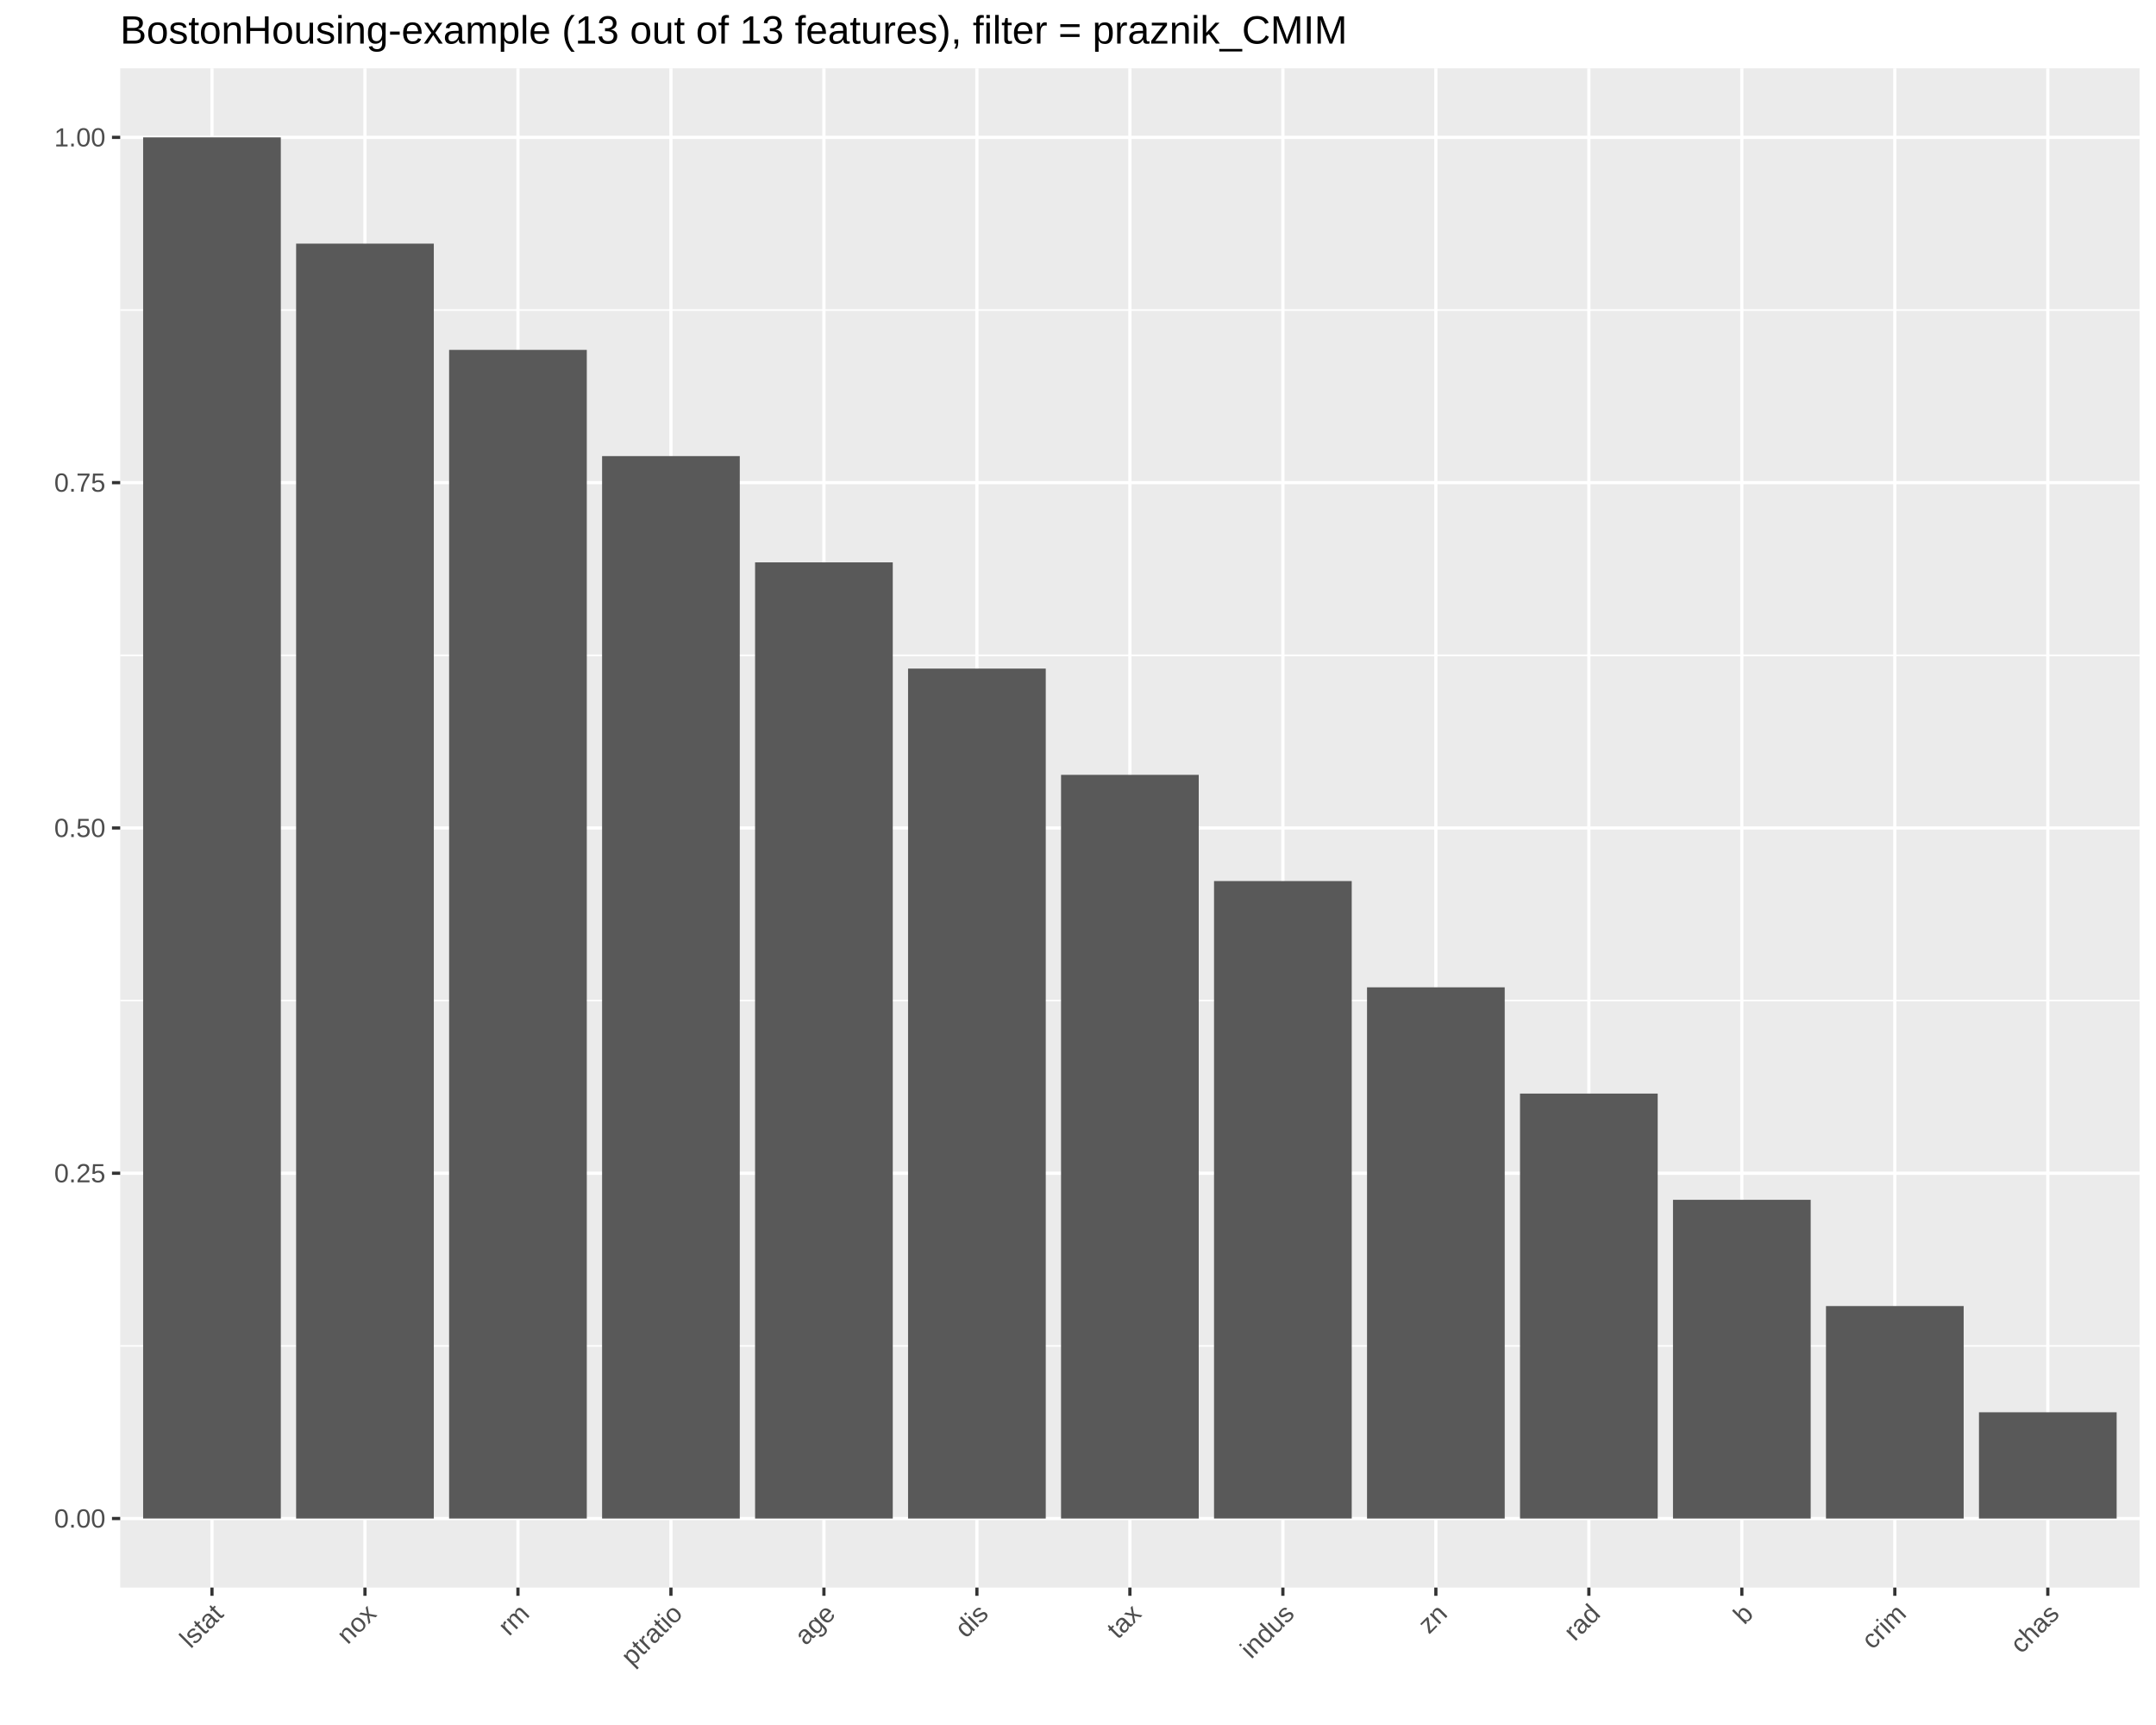
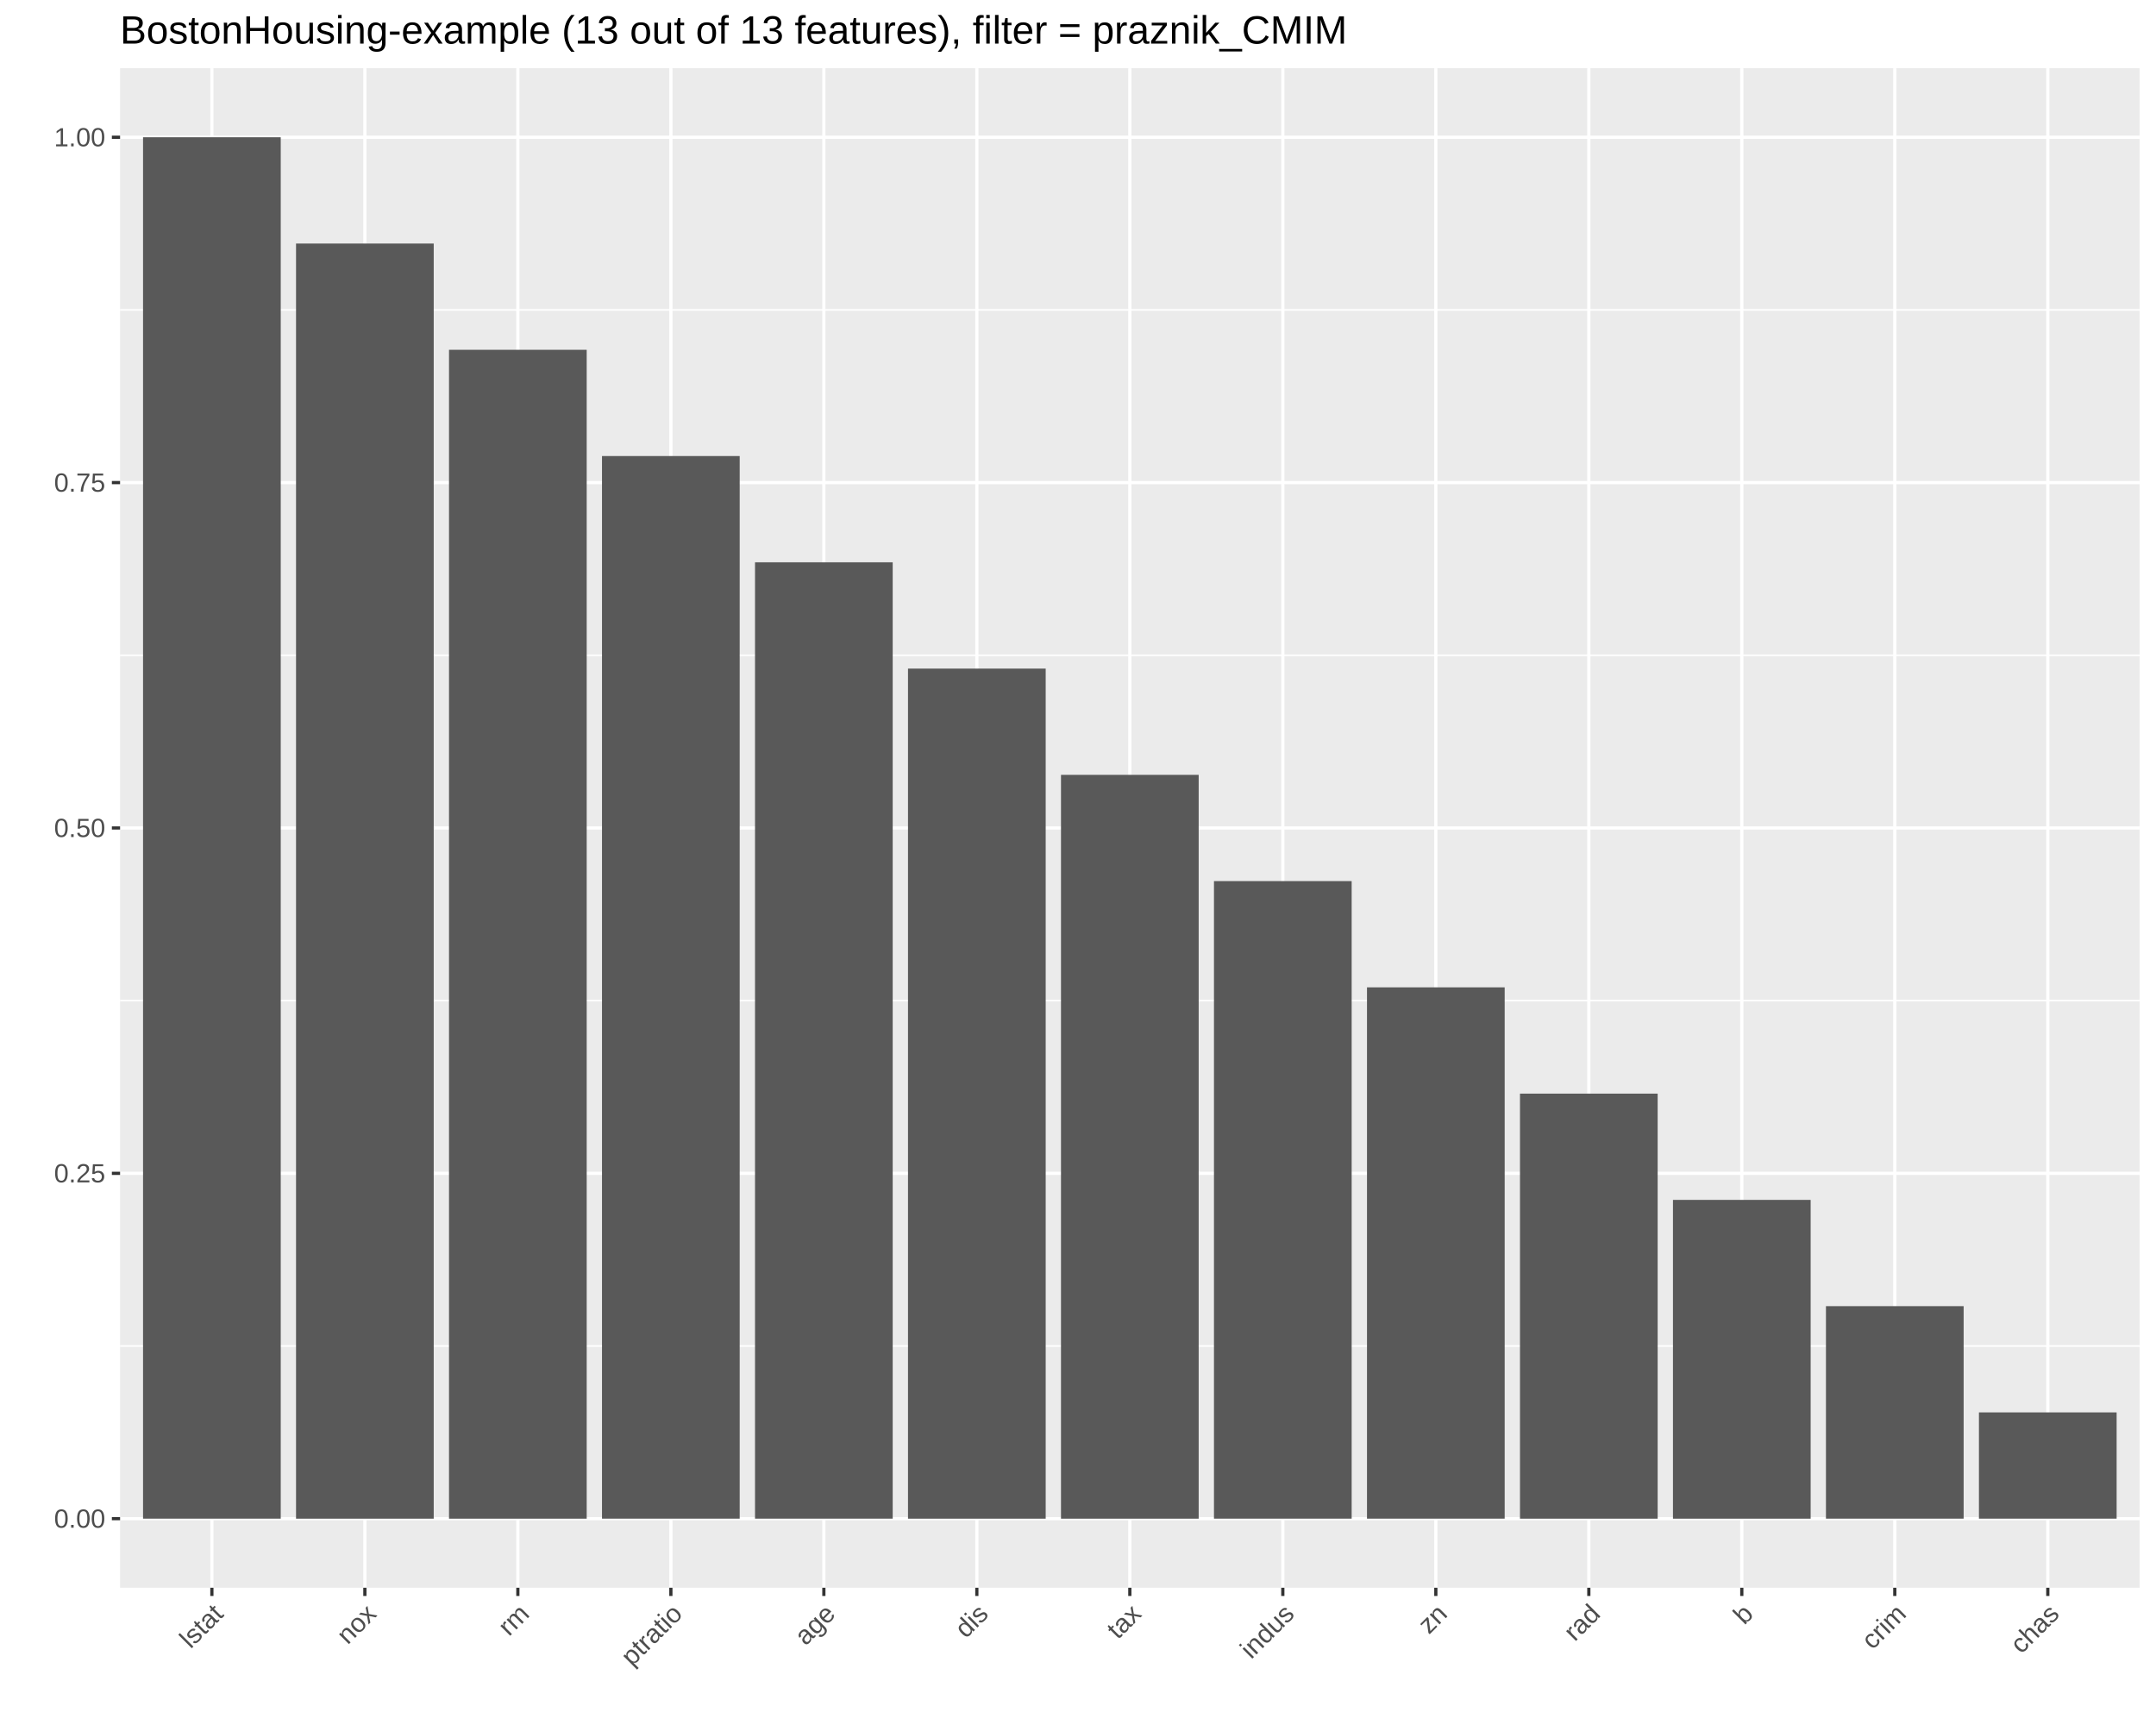
<svg xmlns="http://www.w3.org/2000/svg" viewBox="0 0 720.00 576.00">
  <defs>
    <style type="text/css">
    line, polyline, polygon, path, rect, circle {
      fill: none;
      stroke: #000000;
      stroke-linecap: round;
      stroke-linejoin: round;
      stroke-miterlimit: 10.00;
    }
  </style>
  </defs>
  <rect width="100%" height="100%" style="stroke: none; fill: #FFFFFF;" />
  <rect x="0.00" y="0.00" width="720.00" height="576.00" style="stroke-width: 1.07; stroke: #FFFFFF; fill: #FFFFFF;" />
  <defs>
-     <clipPath id="cpNDAuMTR8NzE0LjUyfDUzMC4xMnwyMi44MQ==">
-       <rect x="40.14" y="22.81" width="674.38" height="507.30" />
+     <clipPath id="cpNDAuMTB8NzE0LjUyfDUzMC4xN3wyMi43Nw==">
+       <rect x="40.10" y="22.77" width="674.42" height="507.40" />
    </clipPath>
  </defs>
-   <rect x="40.14" y="22.81" width="674.38" height="507.30" style="stroke-width: 1.07; stroke: none; fill: #EBEBEB;" clip-path="url(#cpNDAuMTR8NzE0LjUyfDUzMC4xMnwyMi44MQ==)" />
-   <polyline points="40.14,449.41 714.52,449.41 " style="stroke-width: 0.53; stroke: #FFFFFF; stroke-linecap: butt;" clip-path="url(#cpNDAuMTR8NzE0LjUyfDUzMC4xMnwyMi44MQ==)" />
-   <polyline points="40.14,334.11 714.52,334.11 " style="stroke-width: 0.53; stroke: #FFFFFF; stroke-linecap: butt;" clip-path="url(#cpNDAuMTR8NzE0LjUyfDUzMC4xMnwyMi44MQ==)" />
-   <polyline points="40.14,218.82 714.52,218.82 " style="stroke-width: 0.53; stroke: #FFFFFF; stroke-linecap: butt;" clip-path="url(#cpNDAuMTR8NzE0LjUyfDUzMC4xMnwyMi44MQ==)" />
-   <polyline points="40.14,103.52 714.52,103.52 " style="stroke-width: 0.53; stroke: #FFFFFF; stroke-linecap: butt;" clip-path="url(#cpNDAuMTR8NzE0LjUyfDUzMC4xMnwyMi44MQ==)" />
-   <polyline points="40.14,507.06 714.52,507.06 " style="stroke-width: 1.07; stroke: #FFFFFF; stroke-linecap: butt;" clip-path="url(#cpNDAuMTR8NzE0LjUyfDUzMC4xMnwyMi44MQ==)" />
-   <polyline points="40.14,391.76 714.52,391.76 " style="stroke-width: 1.07; stroke: #FFFFFF; stroke-linecap: butt;" clip-path="url(#cpNDAuMTR8NzE0LjUyfDUzMC4xMnwyMi44MQ==)" />
-   <polyline points="40.14,276.47 714.52,276.47 " style="stroke-width: 1.07; stroke: #FFFFFF; stroke-linecap: butt;" clip-path="url(#cpNDAuMTR8NzE0LjUyfDUzMC4xMnwyMi44MQ==)" />
-   <polyline points="40.14,161.17 714.52,161.17 " style="stroke-width: 1.07; stroke: #FFFFFF; stroke-linecap: butt;" clip-path="url(#cpNDAuMTR8NzE0LjUyfDUzMC4xMnwyMi44MQ==)" />
-   <polyline points="40.14,45.87 714.52,45.87 " style="stroke-width: 1.07; stroke: #FFFFFF; stroke-linecap: butt;" clip-path="url(#cpNDAuMTR8NzE0LjUyfDUzMC4xMnwyMi44MQ==)" />
-   <polyline points="70.79,530.12 70.79,22.81 " style="stroke-width: 1.07; stroke: #FFFFFF; stroke-linecap: butt;" clip-path="url(#cpNDAuMTR8NzE0LjUyfDUzMC4xMnwyMi44MQ==)" />
-   <polyline points="121.88,530.12 121.88,22.81 " style="stroke-width: 1.07; stroke: #FFFFFF; stroke-linecap: butt;" clip-path="url(#cpNDAuMTR8NzE0LjUyfDUzMC4xMnwyMi44MQ==)" />
-   <polyline points="172.97,530.12 172.97,22.81 " style="stroke-width: 1.07; stroke: #FFFFFF; stroke-linecap: butt;" clip-path="url(#cpNDAuMTR8NzE0LjUyfDUzMC4xMnwyMi44MQ==)" />
-   <polyline points="224.06,530.12 224.06,22.81 " style="stroke-width: 1.07; stroke: #FFFFFF; stroke-linecap: butt;" clip-path="url(#cpNDAuMTR8NzE0LjUyfDUzMC4xMnwyMi44MQ==)" />
-   <polyline points="275.15,530.12 275.15,22.81 " style="stroke-width: 1.07; stroke: #FFFFFF; stroke-linecap: butt;" clip-path="url(#cpNDAuMTR8NzE0LjUyfDUzMC4xMnwyMi44MQ==)" />
-   <polyline points="326.24,530.12 326.24,22.81 " style="stroke-width: 1.07; stroke: #FFFFFF; stroke-linecap: butt;" clip-path="url(#cpNDAuMTR8NzE0LjUyfDUzMC4xMnwyMi44MQ==)" />
-   <polyline points="377.33,530.12 377.33,22.81 " style="stroke-width: 1.07; stroke: #FFFFFF; stroke-linecap: butt;" clip-path="url(#cpNDAuMTR8NzE0LjUyfDUzMC4xMnwyMi44MQ==)" />
-   <polyline points="428.42,530.12 428.42,22.81 " style="stroke-width: 1.07; stroke: #FFFFFF; stroke-linecap: butt;" clip-path="url(#cpNDAuMTR8NzE0LjUyfDUzMC4xMnwyMi44MQ==)" />
-   <polyline points="479.51,530.12 479.51,22.81 " style="stroke-width: 1.07; stroke: #FFFFFF; stroke-linecap: butt;" clip-path="url(#cpNDAuMTR8NzE0LjUyfDUzMC4xMnwyMi44MQ==)" />
-   <polyline points="530.60,530.12 530.60,22.81 " style="stroke-width: 1.07; stroke: #FFFFFF; stroke-linecap: butt;" clip-path="url(#cpNDAuMTR8NzE0LjUyfDUzMC4xMnwyMi44MQ==)" />
-   <polyline points="581.69,530.12 581.69,22.81 " style="stroke-width: 1.07; stroke: #FFFFFF; stroke-linecap: butt;" clip-path="url(#cpNDAuMTR8NzE0LjUyfDUzMC4xMnwyMi44MQ==)" />
-   <polyline points="632.78,530.12 632.78,22.81 " style="stroke-width: 1.07; stroke: #FFFFFF; stroke-linecap: butt;" clip-path="url(#cpNDAuMTR8NzE0LjUyfDUzMC4xMnwyMi44MQ==)" />
-   <polyline points="683.87,530.12 683.87,22.81 " style="stroke-width: 1.07; stroke: #FFFFFF; stroke-linecap: butt;" clip-path="url(#cpNDAuMTR8NzE0LjUyfDUzMC4xMnwyMi44MQ==)" />
-   <rect x="47.80" y="45.87" width="45.98" height="461.18" style="stroke-width: 1.07; stroke: none; stroke-linecap: square; stroke-linejoin: miter; fill: #595959;" clip-path="url(#cpNDAuMTR8NzE0LjUyfDUzMC4xMnwyMi44MQ==)" />
-   <rect x="98.89" y="81.35" width="45.98" height="425.71" style="stroke-width: 1.07; stroke: none; stroke-linecap: square; stroke-linejoin: miter; fill: #595959;" clip-path="url(#cpNDAuMTR8NzE0LjUyfDUzMC4xMnwyMi44MQ==)" />
-   <rect x="149.98" y="116.83" width="45.98" height="390.23" style="stroke-width: 1.07; stroke: none; stroke-linecap: square; stroke-linejoin: miter; fill: #595959;" clip-path="url(#cpNDAuMTR8NzE0LjUyfDUzMC4xMnwyMi44MQ==)" />
-   <rect x="201.07" y="152.30" width="45.98" height="354.76" style="stroke-width: 1.07; stroke: none; stroke-linecap: square; stroke-linejoin: miter; fill: #595959;" clip-path="url(#cpNDAuMTR8NzE0LjUyfDUzMC4xMnwyMi44MQ==)" />
-   <rect x="252.16" y="187.78" width="45.98" height="319.28" style="stroke-width: 1.07; stroke: none; stroke-linecap: square; stroke-linejoin: miter; fill: #595959;" clip-path="url(#cpNDAuMTR8NzE0LjUyfDUzMC4xMnwyMi44MQ==)" />
-   <rect x="303.25" y="223.25" width="45.98" height="283.81" style="stroke-width: 1.07; stroke: none; stroke-linecap: square; stroke-linejoin: miter; fill: #595959;" clip-path="url(#cpNDAuMTR8NzE0LjUyfDUzMC4xMnwyMi44MQ==)" />
-   <rect x="354.34" y="258.73" width="45.98" height="248.33" style="stroke-width: 1.07; stroke: none; stroke-linecap: square; stroke-linejoin: miter; fill: #595959;" clip-path="url(#cpNDAuMTR8NzE0LjUyfDUzMC4xMnwyMi44MQ==)" />
-   <rect x="405.43" y="294.20" width="45.98" height="212.85" style="stroke-width: 1.07; stroke: none; stroke-linecap: square; stroke-linejoin: miter; fill: #595959;" clip-path="url(#cpNDAuMTR8NzE0LjUyfDUzMC4xMnwyMi44MQ==)" />
-   <rect x="456.52" y="329.68" width="45.98" height="177.38" style="stroke-width: 1.07; stroke: none; stroke-linecap: square; stroke-linejoin: miter; fill: #595959;" clip-path="url(#cpNDAuMTR8NzE0LjUyfDUzMC4xMnwyMi44MQ==)" />
-   <rect x="507.61" y="365.16" width="45.98" height="141.90" style="stroke-width: 1.07; stroke: none; stroke-linecap: square; stroke-linejoin: miter; fill: #595959;" clip-path="url(#cpNDAuMTR8NzE0LjUyfDUzMC4xMnwyMi44MQ==)" />
-   <rect x="558.70" y="400.63" width="45.98" height="106.43" style="stroke-width: 1.07; stroke: none; stroke-linecap: square; stroke-linejoin: miter; fill: #595959;" clip-path="url(#cpNDAuMTR8NzE0LjUyfDUzMC4xMnwyMi44MQ==)" />
-   <rect x="609.79" y="436.11" width="45.98" height="70.95" style="stroke-width: 1.07; stroke: none; stroke-linecap: square; stroke-linejoin: miter; fill: #595959;" clip-path="url(#cpNDAuMTR8NzE0LjUyfDUzMC4xMnwyMi44MQ==)" />
-   <rect x="660.88" y="471.58" width="45.98" height="35.48" style="stroke-width: 1.07; stroke: none; stroke-linecap: square; stroke-linejoin: miter; fill: #595959;" clip-path="url(#cpNDAuMTR8NzE0LjUyfDUzMC4xMnwyMi44MQ==)" />
+   <rect x="40.10" y="22.77" width="674.42" height="507.40" style="stroke-width: 1.07; stroke: none; fill: #EBEBEB;" clip-path="url(#cpNDAuMTB8NzE0LjUyfDUzMC4xN3wyMi43Nw==)" />
+   <polyline points="40.10,449.45 714.52,449.45 " style="stroke-width: 0.53; stroke: #FFFFFF; stroke-linecap: butt;" clip-path="url(#cpNDAuMTB8NzE0LjUyfDUzMC4xN3wyMi43Nw==)" />
+   <polyline points="40.10,334.13 714.52,334.13 " style="stroke-width: 0.53; stroke: #FFFFFF; stroke-linecap: butt;" clip-path="url(#cpNDAuMTB8NzE0LjUyfDUzMC4xN3wyMi43Nw==)" />
+   <polyline points="40.10,218.81 714.52,218.81 " style="stroke-width: 0.53; stroke: #FFFFFF; stroke-linecap: butt;" clip-path="url(#cpNDAuMTB8NzE0LjUyfDUzMC4xN3wyMi43Nw==)" />
+   <polyline points="40.10,103.49 714.52,103.49 " style="stroke-width: 0.53; stroke: #FFFFFF; stroke-linecap: butt;" clip-path="url(#cpNDAuMTB8NzE0LjUyfDUzMC4xN3wyMi43Nw==)" />
+   <polyline points="40.10,507.10 714.52,507.10 " style="stroke-width: 1.07; stroke: #FFFFFF; stroke-linecap: butt;" clip-path="url(#cpNDAuMTB8NzE0LjUyfDUzMC4xN3wyMi43Nw==)" />
+   <polyline points="40.10,391.79 714.52,391.79 " style="stroke-width: 1.07; stroke: #FFFFFF; stroke-linecap: butt;" clip-path="url(#cpNDAuMTB8NzE0LjUyfDUzMC4xN3wyMi43Nw==)" />
+   <polyline points="40.10,276.47 714.52,276.47 " style="stroke-width: 1.07; stroke: #FFFFFF; stroke-linecap: butt;" clip-path="url(#cpNDAuMTB8NzE0LjUyfDUzMC4xN3wyMi43Nw==)" />
+   <polyline points="40.10,161.15 714.52,161.15 " style="stroke-width: 1.07; stroke: #FFFFFF; stroke-linecap: butt;" clip-path="url(#cpNDAuMTB8NzE0LjUyfDUzMC4xN3wyMi43Nw==)" />
+   <polyline points="40.10,45.83 714.52,45.83 " style="stroke-width: 1.07; stroke: #FFFFFF; stroke-linecap: butt;" clip-path="url(#cpNDAuMTB8NzE0LjUyfDUzMC4xN3wyMi43Nw==)" />
+   <polyline points="70.76,530.17 70.76,22.77 " style="stroke-width: 1.07; stroke: #FFFFFF; stroke-linecap: butt;" clip-path="url(#cpNDAuMTB8NzE0LjUyfDUzMC4xN3wyMi43Nw==)" />
+   <polyline points="121.85,530.17 121.85,22.77 " style="stroke-width: 1.07; stroke: #FFFFFF; stroke-linecap: butt;" clip-path="url(#cpNDAuMTB8NzE0LjUyfDUzMC4xN3wyMi43Nw==)" />
+   <polyline points="172.94,530.17 172.94,22.77 " style="stroke-width: 1.07; stroke: #FFFFFF; stroke-linecap: butt;" clip-path="url(#cpNDAuMTB8NzE0LjUyfDUzMC4xN3wyMi43Nw==)" />
+   <polyline points="224.04,530.17 224.04,22.77 " style="stroke-width: 1.07; stroke: #FFFFFF; stroke-linecap: butt;" clip-path="url(#cpNDAuMTB8NzE0LjUyfDUzMC4xN3wyMi43Nw==)" />
+   <polyline points="275.13,530.17 275.13,22.77 " style="stroke-width: 1.07; stroke: #FFFFFF; stroke-linecap: butt;" clip-path="url(#cpNDAuMTB8NzE0LjUyfDUzMC4xN3wyMi43Nw==)" />
+   <polyline points="326.22,530.17 326.22,22.77 " style="stroke-width: 1.07; stroke: #FFFFFF; stroke-linecap: butt;" clip-path="url(#cpNDAuMTB8NzE0LjUyfDUzMC4xN3wyMi43Nw==)" />
+   <polyline points="377.31,530.17 377.31,22.77 " style="stroke-width: 1.07; stroke: #FFFFFF; stroke-linecap: butt;" clip-path="url(#cpNDAuMTB8NzE0LjUyfDUzMC4xN3wyMi43Nw==)" />
+   <polyline points="428.40,530.17 428.40,22.77 " style="stroke-width: 1.07; stroke: #FFFFFF; stroke-linecap: butt;" clip-path="url(#cpNDAuMTB8NzE0LjUyfDUzMC4xN3wyMi43Nw==)" />
+   <polyline points="479.50,530.17 479.50,22.77 " style="stroke-width: 1.07; stroke: #FFFFFF; stroke-linecap: butt;" clip-path="url(#cpNDAuMTB8NzE0LjUyfDUzMC4xN3wyMi43Nw==)" />
+   <polyline points="530.59,530.17 530.59,22.77 " style="stroke-width: 1.07; stroke: #FFFFFF; stroke-linecap: butt;" clip-path="url(#cpNDAuMTB8NzE0LjUyfDUzMC4xN3wyMi43Nw==)" />
+   <polyline points="581.68,530.17 581.68,22.77 " style="stroke-width: 1.07; stroke: #FFFFFF; stroke-linecap: butt;" clip-path="url(#cpNDAuMTB8NzE0LjUyfDUzMC4xN3wyMi43Nw==)" />
+   <polyline points="632.77,530.17 632.77,22.77 " style="stroke-width: 1.07; stroke: #FFFFFF; stroke-linecap: butt;" clip-path="url(#cpNDAuMTB8NzE0LjUyfDUzMC4xN3wyMi43Nw==)" />
+   <polyline points="683.87,530.17 683.87,22.77 " style="stroke-width: 1.07; stroke: #FFFFFF; stroke-linecap: butt;" clip-path="url(#cpNDAuMTB8NzE0LjUyfDUzMC4xN3wyMi43Nw==)" />
+   <rect x="47.77" y="45.83" width="45.98" height="461.27" style="stroke-width: 1.07; stroke: none; stroke-linecap: square; stroke-linejoin: miter; fill: #595959;" clip-path="url(#cpNDAuMTB8NzE0LjUyfDUzMC4xN3wyMi43Nw==)" />
+   <rect x="98.86" y="81.32" width="45.98" height="425.79" style="stroke-width: 1.07; stroke: none; stroke-linecap: square; stroke-linejoin: miter; fill: #595959;" clip-path="url(#cpNDAuMTB8NzE0LjUyfDUzMC4xN3wyMi43Nw==)" />
+   <rect x="149.95" y="116.80" width="45.98" height="390.31" style="stroke-width: 1.07; stroke: none; stroke-linecap: square; stroke-linejoin: miter; fill: #595959;" clip-path="url(#cpNDAuMTB8NzE0LjUyfDUzMC4xN3wyMi43Nw==)" />
+   <rect x="201.04" y="152.28" width="45.98" height="354.82" style="stroke-width: 1.07; stroke: none; stroke-linecap: square; stroke-linejoin: miter; fill: #595959;" clip-path="url(#cpNDAuMTB8NzE0LjUyfDUzMC4xN3wyMi43Nw==)" />
+   <rect x="252.14" y="187.76" width="45.98" height="319.34" style="stroke-width: 1.07; stroke: none; stroke-linecap: square; stroke-linejoin: miter; fill: #595959;" clip-path="url(#cpNDAuMTB8NzE0LjUyfDUzMC4xN3wyMi43Nw==)" />
+   <rect x="303.23" y="223.25" width="45.98" height="283.86" style="stroke-width: 1.07; stroke: none; stroke-linecap: square; stroke-linejoin: miter; fill: #595959;" clip-path="url(#cpNDAuMTB8NzE0LjUyfDUzMC4xN3wyMi43Nw==)" />
+   <rect x="354.32" y="258.73" width="45.98" height="248.38" style="stroke-width: 1.07; stroke: none; stroke-linecap: square; stroke-linejoin: miter; fill: #595959;" clip-path="url(#cpNDAuMTB8NzE0LjUyfDUzMC4xN3wyMi43Nw==)" />
+   <rect x="405.41" y="294.21" width="45.98" height="212.89" style="stroke-width: 1.07; stroke: none; stroke-linecap: square; stroke-linejoin: miter; fill: #595959;" clip-path="url(#cpNDAuMTB8NzE0LjUyfDUzMC4xN3wyMi43Nw==)" />
+   <rect x="456.51" y="329.69" width="45.98" height="177.41" style="stroke-width: 1.07; stroke: none; stroke-linecap: square; stroke-linejoin: miter; fill: #595959;" clip-path="url(#cpNDAuMTB8NzE0LjUyfDUzMC4xN3wyMi43Nw==)" />
+   <rect x="507.60" y="365.18" width="45.98" height="141.93" style="stroke-width: 1.07; stroke: none; stroke-linecap: square; stroke-linejoin: miter; fill: #595959;" clip-path="url(#cpNDAuMTB8NzE0LjUyfDUzMC4xN3wyMi43Nw==)" />
+   <rect x="558.69" y="400.66" width="45.98" height="106.45" style="stroke-width: 1.07; stroke: none; stroke-linecap: square; stroke-linejoin: miter; fill: #595959;" clip-path="url(#cpNDAuMTB8NzE0LjUyfDUzMC4xN3wyMi43Nw==)" />
+   <rect x="609.78" y="436.14" width="45.98" height="70.96" style="stroke-width: 1.07; stroke: none; stroke-linecap: square; stroke-linejoin: miter; fill: #595959;" clip-path="url(#cpNDAuMTB8NzE0LjUyfDUzMC4xN3wyMi43Nw==)" />
+   <rect x="660.87" y="471.62" width="45.98" height="35.48" style="stroke-width: 1.07; stroke: none; stroke-linecap: square; stroke-linejoin: miter; fill: #595959;" clip-path="url(#cpNDAuMTB8NzE0LjUyfDUzMC4xN3wyMi43Nw==)" />
  <defs>
    <clipPath id="cpMC4wMHw3MjAuMDB8NTc2LjAwfDAuMDA=">
      <rect x="0.00" y="0.00" width="720.00" height="576.00" />
    </clipPath>
  </defs>
  <g clip-path="url(#cpMC4wMHw3MjAuMDB8NTc2LjAwfDAuMDA=)">
-     <text x="18.10" y="510.08" style="font-size: 8.80px; fill: #4D4D4D; font-family: Liberation Sans;" textLength="17.11px" lengthAdjust="spacingAndGlyphs">0.00</text>
+     <text x="18.06" y="510.13" style="font-size: 8.80px; fill: #4D4D4D; font-family: Liberation Sans;" textLength="17.11px" lengthAdjust="spacingAndGlyphs">0.00</text>
  </g>
  <g clip-path="url(#cpMC4wMHw3MjAuMDB8NTc2LjAwfDAuMDA=)">
-     <text x="18.10" y="394.79" style="font-size: 8.80px; fill: #4D4D4D; font-family: Liberation Sans;" textLength="17.11px" lengthAdjust="spacingAndGlyphs">0.25</text>
+     <text x="18.06" y="394.81" style="font-size: 8.80px; fill: #4D4D4D; font-family: Liberation Sans;" textLength="17.11px" lengthAdjust="spacingAndGlyphs">0.25</text>
  </g>
  <g clip-path="url(#cpMC4wMHw3MjAuMDB8NTc2LjAwfDAuMDA=)">
-     <text x="18.10" y="279.49" style="font-size: 8.80px; fill: #4D4D4D; font-family: Liberation Sans;" textLength="17.11px" lengthAdjust="spacingAndGlyphs">0.50</text>
+     <text x="18.06" y="279.49" style="font-size: 8.80px; fill: #4D4D4D; font-family: Liberation Sans;" textLength="17.11px" lengthAdjust="spacingAndGlyphs">0.50</text>
  </g>
  <g clip-path="url(#cpMC4wMHw3MjAuMDB8NTc2LjAwfDAuMDA=)">
-     <text x="18.10" y="164.19" style="font-size: 8.80px; fill: #4D4D4D; font-family: Liberation Sans;" textLength="17.11px" lengthAdjust="spacingAndGlyphs">0.75</text>
+     <text x="18.06" y="164.18" style="font-size: 8.80px; fill: #4D4D4D; font-family: Liberation Sans;" textLength="17.11px" lengthAdjust="spacingAndGlyphs">0.75</text>
  </g>
  <g clip-path="url(#cpMC4wMHw3MjAuMDB8NTc2LjAwfDAuMDA=)">
-     <text x="18.10" y="48.90" style="font-size: 8.80px; fill: #4D4D4D; font-family: Liberation Sans;" textLength="17.11px" lengthAdjust="spacingAndGlyphs">1.00</text>
+     <text x="18.06" y="48.86" style="font-size: 8.80px; fill: #4D4D4D; font-family: Liberation Sans;" textLength="17.11px" lengthAdjust="spacingAndGlyphs">1.00</text>
  </g>
-   <polyline points="37.40,507.06 40.14,507.06 " style="stroke-width: 1.07; stroke: #333333; stroke-linecap: butt;" clip-path="url(#cpMC4wMHw3MjAuMDB8NTc2LjAwfDAuMDA=)" />
-   <polyline points="37.40,391.76 40.14,391.76 " style="stroke-width: 1.07; stroke: #333333; stroke-linecap: butt;" clip-path="url(#cpMC4wMHw3MjAuMDB8NTc2LjAwfDAuMDA=)" />
-   <polyline points="37.40,276.47 40.14,276.47 " style="stroke-width: 1.07; stroke: #333333; stroke-linecap: butt;" clip-path="url(#cpMC4wMHw3MjAuMDB8NTc2LjAwfDAuMDA=)" />
-   <polyline points="37.40,161.17 40.14,161.17 " style="stroke-width: 1.07; stroke: #333333; stroke-linecap: butt;" clip-path="url(#cpMC4wMHw3MjAuMDB8NTc2LjAwfDAuMDA=)" />
-   <polyline points="37.40,45.87 40.14,45.87 " style="stroke-width: 1.07; stroke: #333333; stroke-linecap: butt;" clip-path="url(#cpMC4wMHw3MjAuMDB8NTc2LjAwfDAuMDA=)" />
-   <polyline points="70.79,532.86 70.79,530.12 " style="stroke-width: 1.07; stroke: #333333; stroke-linecap: butt;" clip-path="url(#cpMC4wMHw3MjAuMDB8NTc2LjAwfDAuMDA=)" />
-   <polyline points="121.88,532.86 121.88,530.12 " style="stroke-width: 1.07; stroke: #333333; stroke-linecap: butt;" clip-path="url(#cpMC4wMHw3MjAuMDB8NTc2LjAwfDAuMDA=)" />
-   <polyline points="172.97,532.86 172.97,530.12 " style="stroke-width: 1.07; stroke: #333333; stroke-linecap: butt;" clip-path="url(#cpMC4wMHw3MjAuMDB8NTc2LjAwfDAuMDA=)" />
-   <polyline points="224.06,532.86 224.06,530.12 " style="stroke-width: 1.07; stroke: #333333; stroke-linecap: butt;" clip-path="url(#cpMC4wMHw3MjAuMDB8NTc2LjAwfDAuMDA=)" />
-   <polyline points="275.15,532.86 275.15,530.12 " style="stroke-width: 1.07; stroke: #333333; stroke-linecap: butt;" clip-path="url(#cpMC4wMHw3MjAuMDB8NTc2LjAwfDAuMDA=)" />
-   <polyline points="326.24,532.86 326.24,530.12 " style="stroke-width: 1.07; stroke: #333333; stroke-linecap: butt;" clip-path="url(#cpMC4wMHw3MjAuMDB8NTc2LjAwfDAuMDA=)" />
-   <polyline points="377.33,532.86 377.33,530.12 " style="stroke-width: 1.07; stroke: #333333; stroke-linecap: butt;" clip-path="url(#cpMC4wMHw3MjAuMDB8NTc2LjAwfDAuMDA=)" />
-   <polyline points="428.42,532.86 428.42,530.12 " style="stroke-width: 1.07; stroke: #333333; stroke-linecap: butt;" clip-path="url(#cpMC4wMHw3MjAuMDB8NTc2LjAwfDAuMDA=)" />
-   <polyline points="479.51,532.86 479.51,530.12 " style="stroke-width: 1.07; stroke: #333333; stroke-linecap: butt;" clip-path="url(#cpMC4wMHw3MjAuMDB8NTc2LjAwfDAuMDA=)" />
-   <polyline points="530.60,532.86 530.60,530.12 " style="stroke-width: 1.07; stroke: #333333; stroke-linecap: butt;" clip-path="url(#cpMC4wMHw3MjAuMDB8NTc2LjAwfDAuMDA=)" />
-   <polyline points="581.69,532.86 581.69,530.12 " style="stroke-width: 1.07; stroke: #333333; stroke-linecap: butt;" clip-path="url(#cpMC4wMHw3MjAuMDB8NTc2LjAwfDAuMDA=)" />
-   <polyline points="632.78,532.86 632.78,530.12 " style="stroke-width: 1.07; stroke: #333333; stroke-linecap: butt;" clip-path="url(#cpMC4wMHw3MjAuMDB8NTc2LjAwfDAuMDA=)" />
-   <polyline points="683.87,532.86 683.87,530.12 " style="stroke-width: 1.07; stroke: #333333; stroke-linecap: butt;" clip-path="url(#cpMC4wMHw3MjAuMDB8NTc2LjAwfDAuMDA=)" />
+   <polyline points="37.36,507.10 40.10,507.10 " style="stroke-width: 1.07; stroke: #333333; stroke-linecap: butt;" clip-path="url(#cpMC4wMHw3MjAuMDB8NTc2LjAwfDAuMDA=)" />
+   <polyline points="37.36,391.79 40.10,391.79 " style="stroke-width: 1.07; stroke: #333333; stroke-linecap: butt;" clip-path="url(#cpMC4wMHw3MjAuMDB8NTc2LjAwfDAuMDA=)" />
+   <polyline points="37.36,276.47 40.10,276.47 " style="stroke-width: 1.07; stroke: #333333; stroke-linecap: butt;" clip-path="url(#cpMC4wMHw3MjAuMDB8NTc2LjAwfDAuMDA=)" />
+   <polyline points="37.36,161.15 40.10,161.15 " style="stroke-width: 1.07; stroke: #333333; stroke-linecap: butt;" clip-path="url(#cpMC4wMHw3MjAuMDB8NTc2LjAwfDAuMDA=)" />
+   <polyline points="37.36,45.83 40.10,45.83 " style="stroke-width: 1.07; stroke: #333333; stroke-linecap: butt;" clip-path="url(#cpMC4wMHw3MjAuMDB8NTc2LjAwfDAuMDA=)" />
+   <polyline points="70.76,532.91 70.76,530.17 " style="stroke-width: 1.07; stroke: #333333; stroke-linecap: butt;" clip-path="url(#cpMC4wMHw3MjAuMDB8NTc2LjAwfDAuMDA=)" />
+   <polyline points="121.85,532.91 121.85,530.17 " style="stroke-width: 1.07; stroke: #333333; stroke-linecap: butt;" clip-path="url(#cpMC4wMHw3MjAuMDB8NTc2LjAwfDAuMDA=)" />
+   <polyline points="172.94,532.91 172.94,530.17 " style="stroke-width: 1.07; stroke: #333333; stroke-linecap: butt;" clip-path="url(#cpMC4wMHw3MjAuMDB8NTc2LjAwfDAuMDA=)" />
+   <polyline points="224.04,532.91 224.04,530.17 " style="stroke-width: 1.07; stroke: #333333; stroke-linecap: butt;" clip-path="url(#cpMC4wMHw3MjAuMDB8NTc2LjAwfDAuMDA=)" />
+   <polyline points="275.13,532.91 275.13,530.17 " style="stroke-width: 1.07; stroke: #333333; stroke-linecap: butt;" clip-path="url(#cpMC4wMHw3MjAuMDB8NTc2LjAwfDAuMDA=)" />
+   <polyline points="326.22,532.91 326.22,530.17 " style="stroke-width: 1.07; stroke: #333333; stroke-linecap: butt;" clip-path="url(#cpMC4wMHw3MjAuMDB8NTc2LjAwfDAuMDA=)" />
+   <polyline points="377.31,532.91 377.31,530.17 " style="stroke-width: 1.07; stroke: #333333; stroke-linecap: butt;" clip-path="url(#cpMC4wMHw3MjAuMDB8NTc2LjAwfDAuMDA=)" />
+   <polyline points="428.40,532.91 428.40,530.17 " style="stroke-width: 1.07; stroke: #333333; stroke-linecap: butt;" clip-path="url(#cpMC4wMHw3MjAuMDB8NTc2LjAwfDAuMDA=)" />
+   <polyline points="479.50,532.91 479.50,530.17 " style="stroke-width: 1.07; stroke: #333333; stroke-linecap: butt;" clip-path="url(#cpMC4wMHw3MjAuMDB8NTc2LjAwfDAuMDA=)" />
+   <polyline points="530.59,532.91 530.59,530.17 " style="stroke-width: 1.07; stroke: #333333; stroke-linecap: butt;" clip-path="url(#cpMC4wMHw3MjAuMDB8NTc2LjAwfDAuMDA=)" />
+   <polyline points="581.68,532.91 581.68,530.17 " style="stroke-width: 1.07; stroke: #333333; stroke-linecap: butt;" clip-path="url(#cpMC4wMHw3MjAuMDB8NTc2LjAwfDAuMDA=)" />
+   <polyline points="632.77,532.91 632.77,530.17 " style="stroke-width: 1.07; stroke: #333333; stroke-linecap: butt;" clip-path="url(#cpMC4wMHw3MjAuMDB8NTc2LjAwfDAuMDA=)" />
+   <polyline points="683.87,532.91 683.87,530.17 " style="stroke-width: 1.07; stroke: #333333; stroke-linecap: butt;" clip-path="url(#cpMC4wMHw3MjAuMDB8NTc2LjAwfDAuMDA=)" />
  <g clip-path="url(#cpMC4wMHw3MjAuMDB8NTc2LjAwfDAuMDA=)">
-     <text transform="translate(63.66,550.73) rotate(-45)" style="font-size: 8.80px; fill: #4D4D4D; font-family: Liberation Sans;" textLength="16.12px" lengthAdjust="spacingAndGlyphs">lstat</text>
+     <text transform="translate(63.63,550.78) rotate(-45)" style="font-size: 8.80px; fill: #4D4D4D; font-family: Liberation Sans;" textLength="16.12px" lengthAdjust="spacingAndGlyphs">lstat</text>
  </g>
  <g clip-path="url(#cpMC4wMHw3MjAuMDB8NTc2LjAwfDAuMDA=)">
-     <text transform="translate(116.12,549.36) rotate(-45)" style="font-size: 8.80px; fill: #4D4D4D; font-family: Liberation Sans;" textLength="14.19px" lengthAdjust="spacingAndGlyphs">nox</text>
+     <text transform="translate(116.10,549.41) rotate(-45)" style="font-size: 8.80px; fill: #4D4D4D; font-family: Liberation Sans;" textLength="14.19px" lengthAdjust="spacingAndGlyphs">nox</text>
  </g>
  <g clip-path="url(#cpMC4wMHw3MjAuMDB8NTc2LjAwfDAuMDA=)">
-     <text transform="translate(170.00,546.57) rotate(-45)" style="font-size: 8.80px; fill: #4D4D4D; font-family: Liberation Sans;" textLength="10.25px" lengthAdjust="spacingAndGlyphs">rm</text>
+     <text transform="translate(169.97,546.62) rotate(-45)" style="font-size: 8.80px; fill: #4D4D4D; font-family: Liberation Sans;" textLength="10.25px" lengthAdjust="spacingAndGlyphs">rm</text>
  </g>
  <g clip-path="url(#cpMC4wMHw3MjAuMDB8NTc2LjAwfDAuMDA=)">
-     <text transform="translate(211.07,556.59) rotate(-45)" style="font-size: 8.80px; fill: #4D4D4D; font-family: Liberation Sans;" textLength="24.42px" lengthAdjust="spacingAndGlyphs">ptratio</text>
+     <text transform="translate(211.04,556.64) rotate(-45)" style="font-size: 8.80px; fill: #4D4D4D; font-family: Liberation Sans;" textLength="24.42px" lengthAdjust="spacingAndGlyphs">ptratio</text>
  </g>
  <g clip-path="url(#cpMC4wMHw3MjAuMDB8NTc2LjAwfDAuMDA=)">
-     <text transform="translate(269.05,549.70) rotate(-45)" style="font-size: 8.80px; fill: #4D4D4D; font-family: Liberation Sans;" textLength="14.67px" lengthAdjust="spacingAndGlyphs">age</text>
+     <text transform="translate(269.03,549.75) rotate(-45)" style="font-size: 8.80px; fill: #4D4D4D; font-family: Liberation Sans;" textLength="14.67px" lengthAdjust="spacingAndGlyphs">age</text>
  </g>
  <g clip-path="url(#cpMC4wMHw3MjAuMDB8NTc2LjAwfDAuMDA=)">
-     <text transform="translate(322.56,547.28) rotate(-45)" style="font-size: 8.80px; fill: #4D4D4D; font-family: Liberation Sans;" textLength="11.25px" lengthAdjust="spacingAndGlyphs">dis</text>
+     <text transform="translate(322.54,547.33) rotate(-45)" style="font-size: 8.80px; fill: #4D4D4D; font-family: Liberation Sans;" textLength="11.25px" lengthAdjust="spacingAndGlyphs">dis</text>
  </g>
  <g clip-path="url(#cpMC4wMHw3MjAuMDB8NTc2LjAwfDAuMDA=)">
-     <text transform="translate(373.31,547.62) rotate(-45)" style="font-size: 8.80px; fill: #4D4D4D; font-family: Liberation Sans;" textLength="11.73px" lengthAdjust="spacingAndGlyphs">tax</text>
+     <text transform="translate(373.29,547.67) rotate(-45)" style="font-size: 8.80px; fill: #4D4D4D; font-family: Liberation Sans;" textLength="11.73px" lengthAdjust="spacingAndGlyphs">tax</text>
  </g>
  <g clip-path="url(#cpMC4wMHw3MjAuMDB8NTc2LjAwfDAuMDA=)">
-     <text transform="translate(417.82,554.20) rotate(-45)" style="font-size: 8.80px; fill: #4D4D4D; font-family: Liberation Sans;" textLength="21.03px" lengthAdjust="spacingAndGlyphs">indus</text>
+     <text transform="translate(417.81,554.25) rotate(-45)" style="font-size: 8.80px; fill: #4D4D4D; font-family: Liberation Sans;" textLength="21.03px" lengthAdjust="spacingAndGlyphs">indus</text>
  </g>
  <g clip-path="url(#cpMC4wMHw3MjAuMDB8NTc2LjAwfDAuMDA=)">
-     <text transform="translate(477.21,545.90) rotate(-45)" style="font-size: 8.80px; fill: #4D4D4D; font-family: Liberation Sans;" textLength="9.30px" lengthAdjust="spacingAndGlyphs">zn</text>
+     <text transform="translate(477.20,545.95) rotate(-45)" style="font-size: 8.80px; fill: #4D4D4D; font-family: Liberation Sans;" textLength="9.30px" lengthAdjust="spacingAndGlyphs">zn</text>
  </g>
  <g clip-path="url(#cpMC4wMHw3MjAuMDB8NTc2LjAwfDAuMDA=)">
-     <text transform="translate(525.89,548.31) rotate(-45)" style="font-size: 8.80px; fill: #4D4D4D; font-family: Liberation Sans;" textLength="12.70px" lengthAdjust="spacingAndGlyphs">rad</text>
+     <text transform="translate(525.88,548.36) rotate(-45)" style="font-size: 8.80px; fill: #4D4D4D; font-family: Liberation Sans;" textLength="12.70px" lengthAdjust="spacingAndGlyphs">rad</text>
  </g>
  <g clip-path="url(#cpMC4wMHw3MjAuMDB8NTc2LjAwfDAuMDA=)">
-     <text transform="translate(582.51,542.78) rotate(-45)" style="font-size: 8.80px; fill: #4D4D4D; font-family: Liberation Sans;" textLength="4.89px" lengthAdjust="spacingAndGlyphs">b</text>
+     <text transform="translate(582.50,542.83) rotate(-45)" style="font-size: 8.80px; fill: #4D4D4D; font-family: Liberation Sans;" textLength="4.89px" lengthAdjust="spacingAndGlyphs">b</text>
  </g>
  <g clip-path="url(#cpMC4wMHw3MjAuMDB8NTc2LjAwfDAuMDA=)">
-     <text transform="translate(625.31,551.07) rotate(-45)" style="font-size: 8.80px; fill: #4D4D4D; font-family: Liberation Sans;" textLength="16.61px" lengthAdjust="spacingAndGlyphs">crim</text>
+     <text transform="translate(625.30,551.12) rotate(-45)" style="font-size: 8.80px; fill: #4D4D4D; font-family: Liberation Sans;" textLength="16.61px" lengthAdjust="spacingAndGlyphs">crim</text>
  </g>
  <g clip-path="url(#cpMC4wMHw3MjAuMDB8NTc2LjAwfDAuMDA=)">
-     <text transform="translate(674.99,552.47) rotate(-45)" style="font-size: 8.80px; fill: #4D4D4D; font-family: Liberation Sans;" textLength="18.59px" lengthAdjust="spacingAndGlyphs">chas</text>
+     <text transform="translate(674.99,552.52) rotate(-45)" style="font-size: 8.80px; fill: #4D4D4D; font-family: Liberation Sans;" textLength="18.59px" lengthAdjust="spacingAndGlyphs">chas</text>
  </g>
  <g clip-path="url(#cpMC4wMHw3MjAuMDB8NTc2LjAwfDAuMDA=)">
-     <text x="40.14" y="14.56" style="font-size: 13.20px; font-family: Liberation Sans;" textLength="409.12px" lengthAdjust="spacingAndGlyphs">BostonHousing-example (13 out of 13 features), filter = praznik_CMIM</text>
+     <text x="40.10" y="14.56" style="font-size: 13.20px; font-family: Liberation Sans;" textLength="409.12px" lengthAdjust="spacingAndGlyphs">BostonHousing-example (13 out of 13 features), filter = praznik_CMIM</text>
  </g>
</svg>
